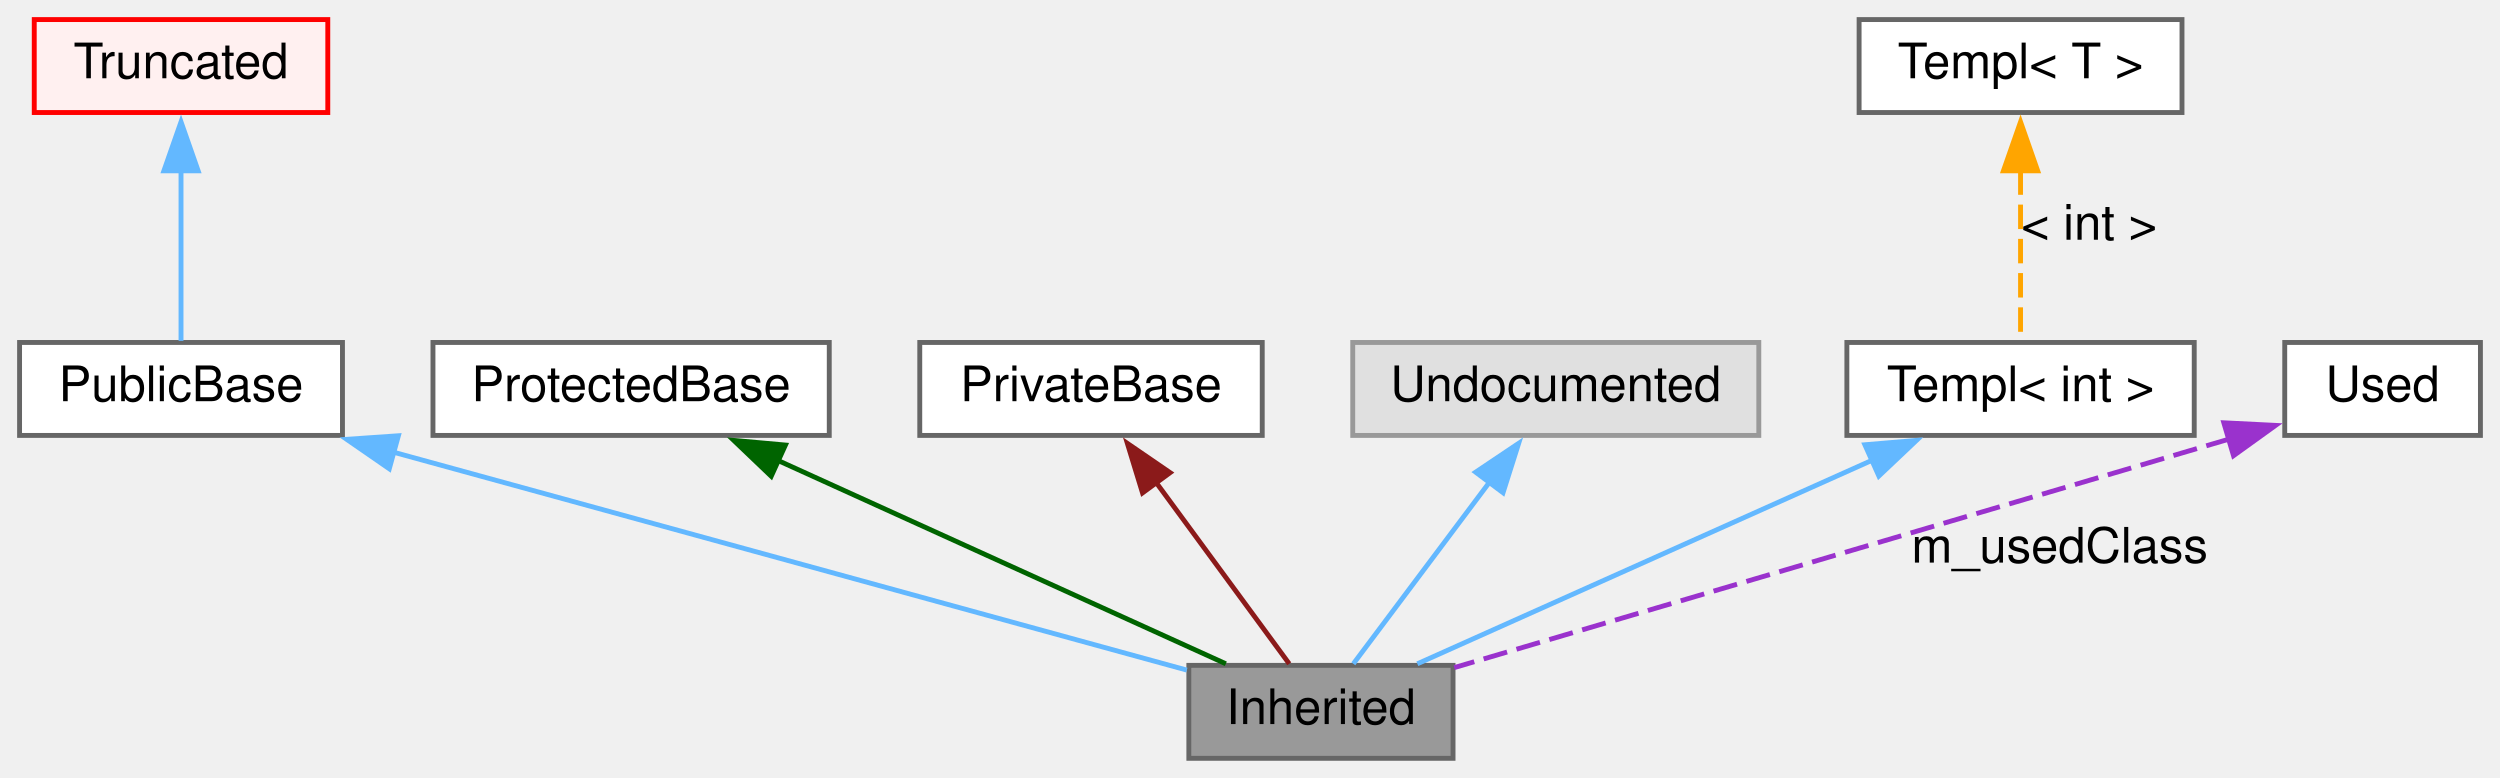
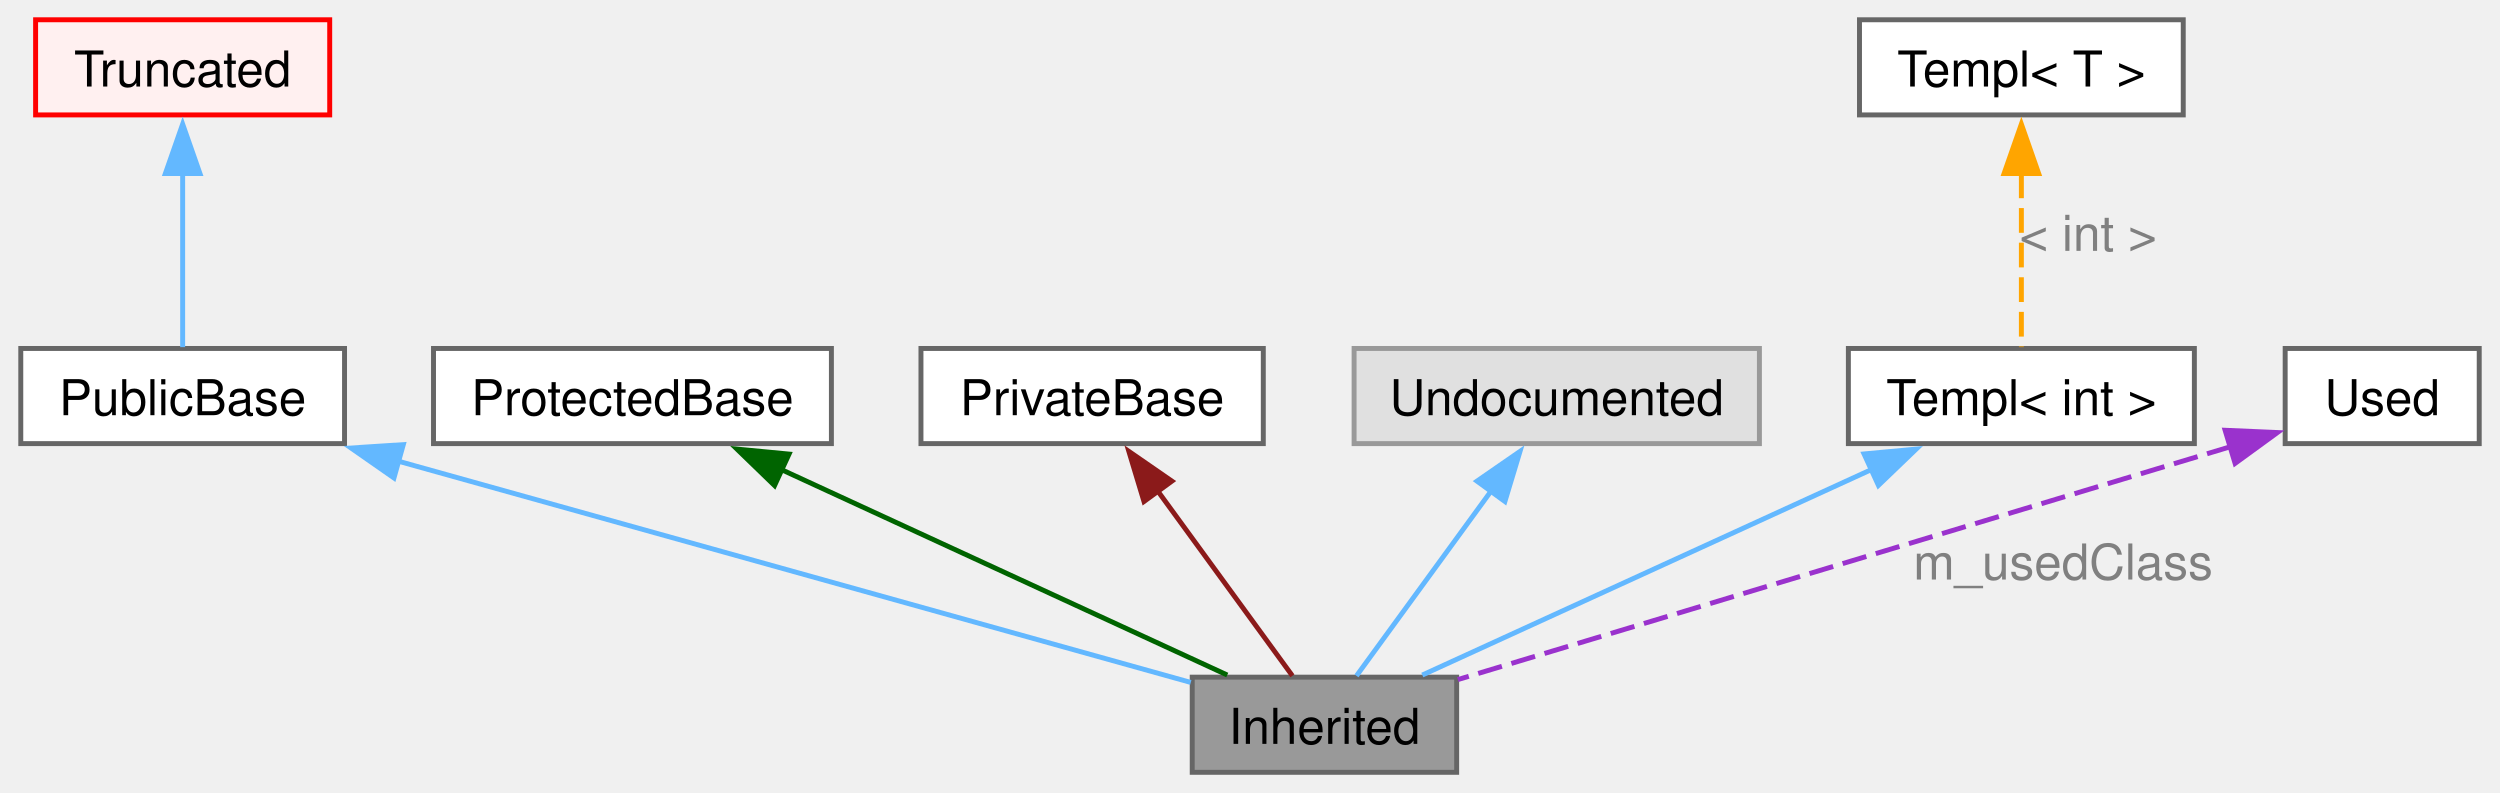
- <svg xmlns="http://www.w3.org/2000/svg" xmlns:xlink="http://www.w3.org/1999/xlink" width="511pt" height="159pt" viewBox="0.00 0.00 511.00 159.00">
-   <g id="graph0" class="graph" transform="scale(1 1) rotate(0) translate(4 155)">
-     <g id="node1" class="node">
-       <g id="a_node1">
+ <svg xmlns="http://www.w3.org/2000/svg" xmlns:xlink="http://www.w3.org/1999/xlink" width="505pt" height="160pt" viewBox="0.00 0.00 505.38 160.25">
+   <g id="graph0" class="graph" transform="scale(1 1) rotate(0) translate(4 156.25)">
+     <g id="Node000009" class="node">
+       <g id="a_Node000009">
        <a xlink:title=" ">
-           <polygon fill="#999999" stroke="#666666" points="293,-19 239,-19 239,0 293,0 293,-19" />
-           <text text-anchor="middle" x="266" y="-7" font-family="Helvetica,sans-Serif" font-size="10.00">Inherited</text>
+           <polygon fill="#999999" stroke="#666666" points="290.5,-19.25 237,-19.25 237,0 290.5,0 290.5,-19.25" />
+           <text text-anchor="middle" x="263.75" y="-5.75" font-family="Helvetica,sans-Serif" font-size="10.00">Inherited</text>
        </a>
      </g>
    </g>
-     <g id="node2" class="node">
-       <g id="a_node2">
-         <a xlink:href="url.html" xlink:title=" ">
-           <polygon fill="white" stroke="#666666" points="66,-85 0,-85 0,-66 66,-66 66,-85" />
-           <text text-anchor="middle" x="33" y="-73" font-family="Helvetica,sans-Serif" font-size="10.00">PublicBase</text>
+     <g id="Node000010" class="node">
+       <g id="a_Node000010">
+         <a xlink:title=" ">
+           <polygon fill="white" stroke="#666666" points="65.5,-85.75 0,-85.75 0,-66.5 65.5,-66.5 65.5,-85.75" />
+           <text text-anchor="middle" x="32.75" y="-72.25" font-family="Helvetica,sans-Serif" font-size="10.00">PublicBase</text>
        </a>
      </g>
    </g>
    <g id="edge1" class="edge">
-       <path fill="none" stroke="#63b8ff" d="M76.26,-62.62C123.76,-49.57 198.58,-29.02 238.59,-18.03" />
-       <polygon fill="#63b8ff" stroke="#63b8ff" points="75.57,-59.18 66.86,-65.2 77.43,-65.93 75.57,-59.18" />
+       <g id="a_edge1">
+         <a xlink:title=" ">
+           <path fill="none" stroke="#63b8ff" d="M76.15,-63.01C123.32,-49.84 197.21,-29.21 236.71,-18.18" />
+           <polygon fill="#63b8ff" stroke="#63b8ff" points="75.5,-59.55 66.81,-65.61 77.39,-66.3 75.5,-59.55" />
+         </a>
+       </g>
    </g>
-     <g id="node3" class="node">
-       <g id="a_node3">
-         <a xlink:href="url.html" xlink:title=" ">
-           <polygon fill="#fff0f0" stroke="red" points="63,-151 3,-151 3,-132 63,-132 63,-151" />
-           <text text-anchor="middle" x="33" y="-139" font-family="Helvetica,sans-Serif" font-size="10.00">Truncated</text>
+     <g id="Node000011" class="node">
+       <g id="a_Node000011">
+         <a xlink:title=" ">
+           <polygon fill="#fff0f0" stroke="red" points="62.5,-152.25 3,-152.25 3,-133 62.5,-133 62.5,-152.25" />
+           <text text-anchor="middle" x="32.75" y="-138.75" font-family="Helvetica,sans-Serif" font-size="10.00">Truncated</text>
        </a>
      </g>
    </g>
    <g id="edge2" class="edge">
-       <path fill="none" stroke="#63b8ff" d="M33,-120.18C33,-108.44 33,-94.27 33,-85.32" />
-       <polygon fill="#63b8ff" stroke="#63b8ff" points="29.5,-120.09 33,-130.09 36.5,-120.09 29.5,-120.09" />
+       <g id="a_edge2">
+         <a xlink:title=" ">
+           <path fill="none" stroke="#63b8ff" d="M32.75,-121.15C32.75,-109.32 32.75,-95.04 32.75,-86.02" />
+           <polygon fill="#63b8ff" stroke="#63b8ff" points="29.25,-121.14 32.75,-131.14 36.25,-121.14 29.25,-121.14" />
+         </a>
+       </g>
    </g>
    <g id="node4" class="node">
-       <polygon fill="white" stroke="#666666" points="165.5,-85 84.5,-85 84.5,-66 165.5,-66 165.5,-85" />
-       <text text-anchor="middle" x="125" y="-73" font-family="Helvetica,sans-Serif" font-size="10.00">ProtectedBase</text>
+       <g id="a_node4">
+         <a xlink:title=" ">
+           <polygon fill="white" stroke="#666666" points="164,-85.75 83.5,-85.75 83.5,-66.5 164,-66.5 164,-85.75" />
+           <text text-anchor="middle" x="123.75" y="-72.25" font-family="Helvetica,sans-Serif" font-size="10.00">ProtectedBase</text>
+         </a>
+       </g>
    </g>
    <g id="edge3" class="edge">
-       <path fill="none" stroke="darkgreen" d="M154.88,-60.94C182.54,-48.38 222.86,-30.08 246.56,-19.32" />
-       <polygon fill="darkgreen" stroke="darkgreen" points="153.64,-57.66 145.98,-64.98 156.54,-64.03 153.64,-57.66" />
+       <g id="a_edge3">
+         <a xlink:title=" ">
+           <path fill="none" stroke="darkgreen" d="M153.67,-61.34C180.99,-48.75 220.58,-30.51 244.09,-19.68" />
+           <polygon fill="darkgreen" stroke="darkgreen" points="152.5,-58.02 144.89,-65.39 155.43,-64.38 152.5,-58.02" />
+         </a>
+       </g>
    </g>
    <g id="node5" class="node">
-       <polygon fill="white" stroke="#666666" points="254,-85 184,-85 184,-66 254,-66 254,-85" />
-       <text text-anchor="middle" x="219" y="-73" font-family="Helvetica,sans-Serif" font-size="10.00">PrivateBase</text>
+       <g id="a_node5">
+         <a xlink:title=" ">
+           <polygon fill="white" stroke="#666666" points="251.38,-85.75 182.12,-85.75 182.12,-66.5 251.38,-66.5 251.38,-85.75" />
+           <text text-anchor="middle" x="216.75" y="-72.25" font-family="Helvetica,sans-Serif" font-size="10.00">PrivateBase</text>
+         </a>
+       </g>
    </g>
    <g id="edge4" class="edge">
-       <path fill="none" stroke="#8b1a1a" d="M232.3,-56.4C241.2,-44.27 252.53,-28.84 259.52,-19.32" />
-       <polygon fill="#8b1a1a" stroke="#8b1a1a" points="229.53,-54.25 226.43,-64.38 235.17,-58.39 229.53,-54.25" />
+       <g id="a_edge4">
+         <a xlink:title=" ">
+           <path fill="none" stroke="#8b1a1a" d="M230.05,-56.88C238.95,-44.66 250.28,-29.11 257.27,-19.52" />
+           <polygon fill="#8b1a1a" stroke="#8b1a1a" points="227.24,-54.79 224.18,-64.93 232.89,-58.91 227.24,-54.79" />
+         </a>
+       </g>
    </g>
-     <g id="node6" class="node">
-       <g id="a_node6">
+     <g id="Node000015" class="node">
+       <g id="a_Node000015">
        <a xlink:title=" ">
-           <polygon fill="#e0e0e0" stroke="#999999" points="355.5,-85 272.5,-85 272.5,-66 355.5,-66 355.5,-85" />
-           <text text-anchor="middle" x="314" y="-73" font-family="Helvetica,sans-Serif" font-size="10.00">Undocumented</text>
+           <polygon fill="#e0e0e0" stroke="#999999" points="351.75,-85.75 269.75,-85.75 269.75,-66.5 351.75,-66.5 351.75,-85.75" />
+           <text text-anchor="middle" x="310.75" y="-72.25" font-family="Helvetica,sans-Serif" font-size="10.00">Undocumented</text>
        </a>
      </g>
    </g>
    <g id="edge5" class="edge">
-       <path fill="none" stroke="#63b8ff" d="M300.42,-56.4C291.33,-44.27 279.76,-28.84 272.62,-19.32" />
-       <polygon fill="#63b8ff" stroke="#63b8ff" points="297.62,-58.49 306.42,-64.39 303.22,-54.29 297.62,-58.49" />
+       <g id="a_edge5">
+         <a xlink:title=" ">
+           <path fill="none" stroke="#63b8ff" d="M297.45,-56.88C288.55,-44.66 277.22,-29.11 270.23,-19.52" />
+           <polygon fill="#63b8ff" stroke="#63b8ff" points="294.61,-58.91 303.32,-64.93 300.26,-54.79 294.61,-58.91" />
+         </a>
+       </g>
    </g>
    <g id="node7" class="node">
-       <polygon fill="white" stroke="#666666" points="444.5,-85 373.5,-85 373.5,-66 444.5,-66 444.5,-85" />
-       <text text-anchor="middle" x="409" y="-73" font-family="Helvetica,sans-Serif" font-size="10.00">Templ&lt; int &gt;</text>
+       <g id="a_node7">
+         <a xlink:title=" ">
+           <polygon fill="white" stroke="#666666" points="439.75,-85.75 369.75,-85.75 369.75,-66.5 439.75,-66.5 439.75,-85.75" />
+           <text text-anchor="middle" x="404.75" y="-72.25" font-family="Helvetica,sans-Serif" font-size="10.00">Templ&lt; int &gt;</text>
+         </a>
+       </g>
    </g>
    <g id="edge6" class="edge">
-       <path fill="none" stroke="#63b8ff" d="M378.69,-60.94C350.64,-48.38 309.75,-30.08 285.71,-19.32" />
-       <polygon fill="#63b8ff" stroke="#63b8ff" points="377.18,-64.09 387.73,-64.98 380.04,-57.7 377.18,-64.09" />
+       <g id="a_edge6">
+         <a xlink:title=" ">
+           <path fill="none" stroke="#63b8ff" d="M374.61,-61.34C347.1,-48.75 307.23,-30.51 283.55,-19.68" />
+           <polygon fill="#63b8ff" stroke="#63b8ff" points="372.92,-64.41 383.47,-65.39 375.83,-58.05 372.92,-64.41" />
+         </a>
+       </g>
    </g>
    <g id="node8" class="node">
-       <polygon fill="white" stroke="#666666" points="442,-151 376,-151 376,-132 442,-132 442,-151" />
-       <text text-anchor="middle" x="409" y="-139" font-family="Helvetica,sans-Serif" font-size="10.00">Templ&lt; T &gt;</text>
+       <g id="a_node8">
+         <a xlink:title=" ">
+           <polygon fill="white" stroke="#666666" points="437.5,-152.25 372,-152.25 372,-133 437.5,-133 437.5,-152.25" />
+           <text text-anchor="middle" x="404.75" y="-138.75" font-family="Helvetica,sans-Serif" font-size="10.00">Templ&lt; T &gt;</text>
+         </a>
+       </g>
    </g>
    <g id="edge7" class="edge">
-       <path fill="none" stroke="orange" stroke-dasharray="5,2" d="M409,-120.18C409,-108.44 409,-94.27 409,-85.32" />
-       <polygon fill="orange" stroke="orange" points="405.5,-120.09 409,-130.09 412.5,-120.09 405.5,-120.09" />
-       <text text-anchor="middle" x="423" y="-106" font-family="Helvetica,sans-Serif" font-size="10.00">&lt; int &gt;</text>
+       <g id="a_edge7">
+         <a xlink:title=" ">
+           <path fill="none" stroke="orange" stroke-dasharray="5,2" d="M404.75,-121.15C404.75,-109.32 404.75,-95.04 404.75,-86.02" />
+           <polygon fill="orange" stroke="orange" points="401.25,-121.14 404.75,-131.14 408.25,-121.14 401.25,-121.14" />
+         </a>
+       </g>
+       <text text-anchor="middle" x="418.25" y="-105.5" font-family="Helvetica,sans-Serif" font-size="10.00" fill="grey">&lt; int &gt;</text>
    </g>
    <g id="node9" class="node">
-       <polygon fill="white" stroke="#666666" points="503,-85 463,-85 463,-66 503,-66 503,-85" />
-       <text text-anchor="middle" x="483" y="-73" font-family="Helvetica,sans-Serif" font-size="10.00">Used</text>
+       <g id="a_node9">
+         <a xlink:title=" ">
+           <polygon fill="white" stroke="#666666" points="497.38,-85.75 458.12,-85.75 458.12,-66.5 497.38,-66.5 497.38,-85.75" />
+           <text text-anchor="middle" x="477.75" y="-72.25" font-family="Helvetica,sans-Serif" font-size="10.00">Used</text>
+         </a>
+       </g>
    </g>
    <g id="edge8" class="edge">
-       <path fill="none" stroke="#9a32cd" stroke-dasharray="5,2" d="M451.76,-65.29C409.19,-52.73 333.64,-30.45 293.25,-18.54" />
-       <polygon fill="#9a32cd" stroke="#9a32cd" points="450.55,-68.58 461.13,-68.05 452.53,-61.86 450.55,-68.58" />
-       <text text-anchor="middle" x="417" y="-40" font-family="Helvetica,sans-Serif" font-size="10.00">m_usedClass</text>
+       <g id="a_edge8">
+         <a xlink:title=" ">
+           <path fill="none" stroke="#9a32cd" stroke-dasharray="5,2" d="M447.1,-65.89C405.19,-53.25 330.65,-30.79 290.74,-18.76" />
+           <polygon fill="#9a32cd" stroke="#9a32cd" points="445.97,-69.2 456.55,-68.74 447.99,-62.5 445.97,-69.2" />
+         </a>
+       </g>
+       <text text-anchor="middle" x="413.19" y="-39" font-family="Helvetica,sans-Serif" font-size="10.00" fill="grey">m_usedClass</text>
    </g>
  </g>
</svg>
